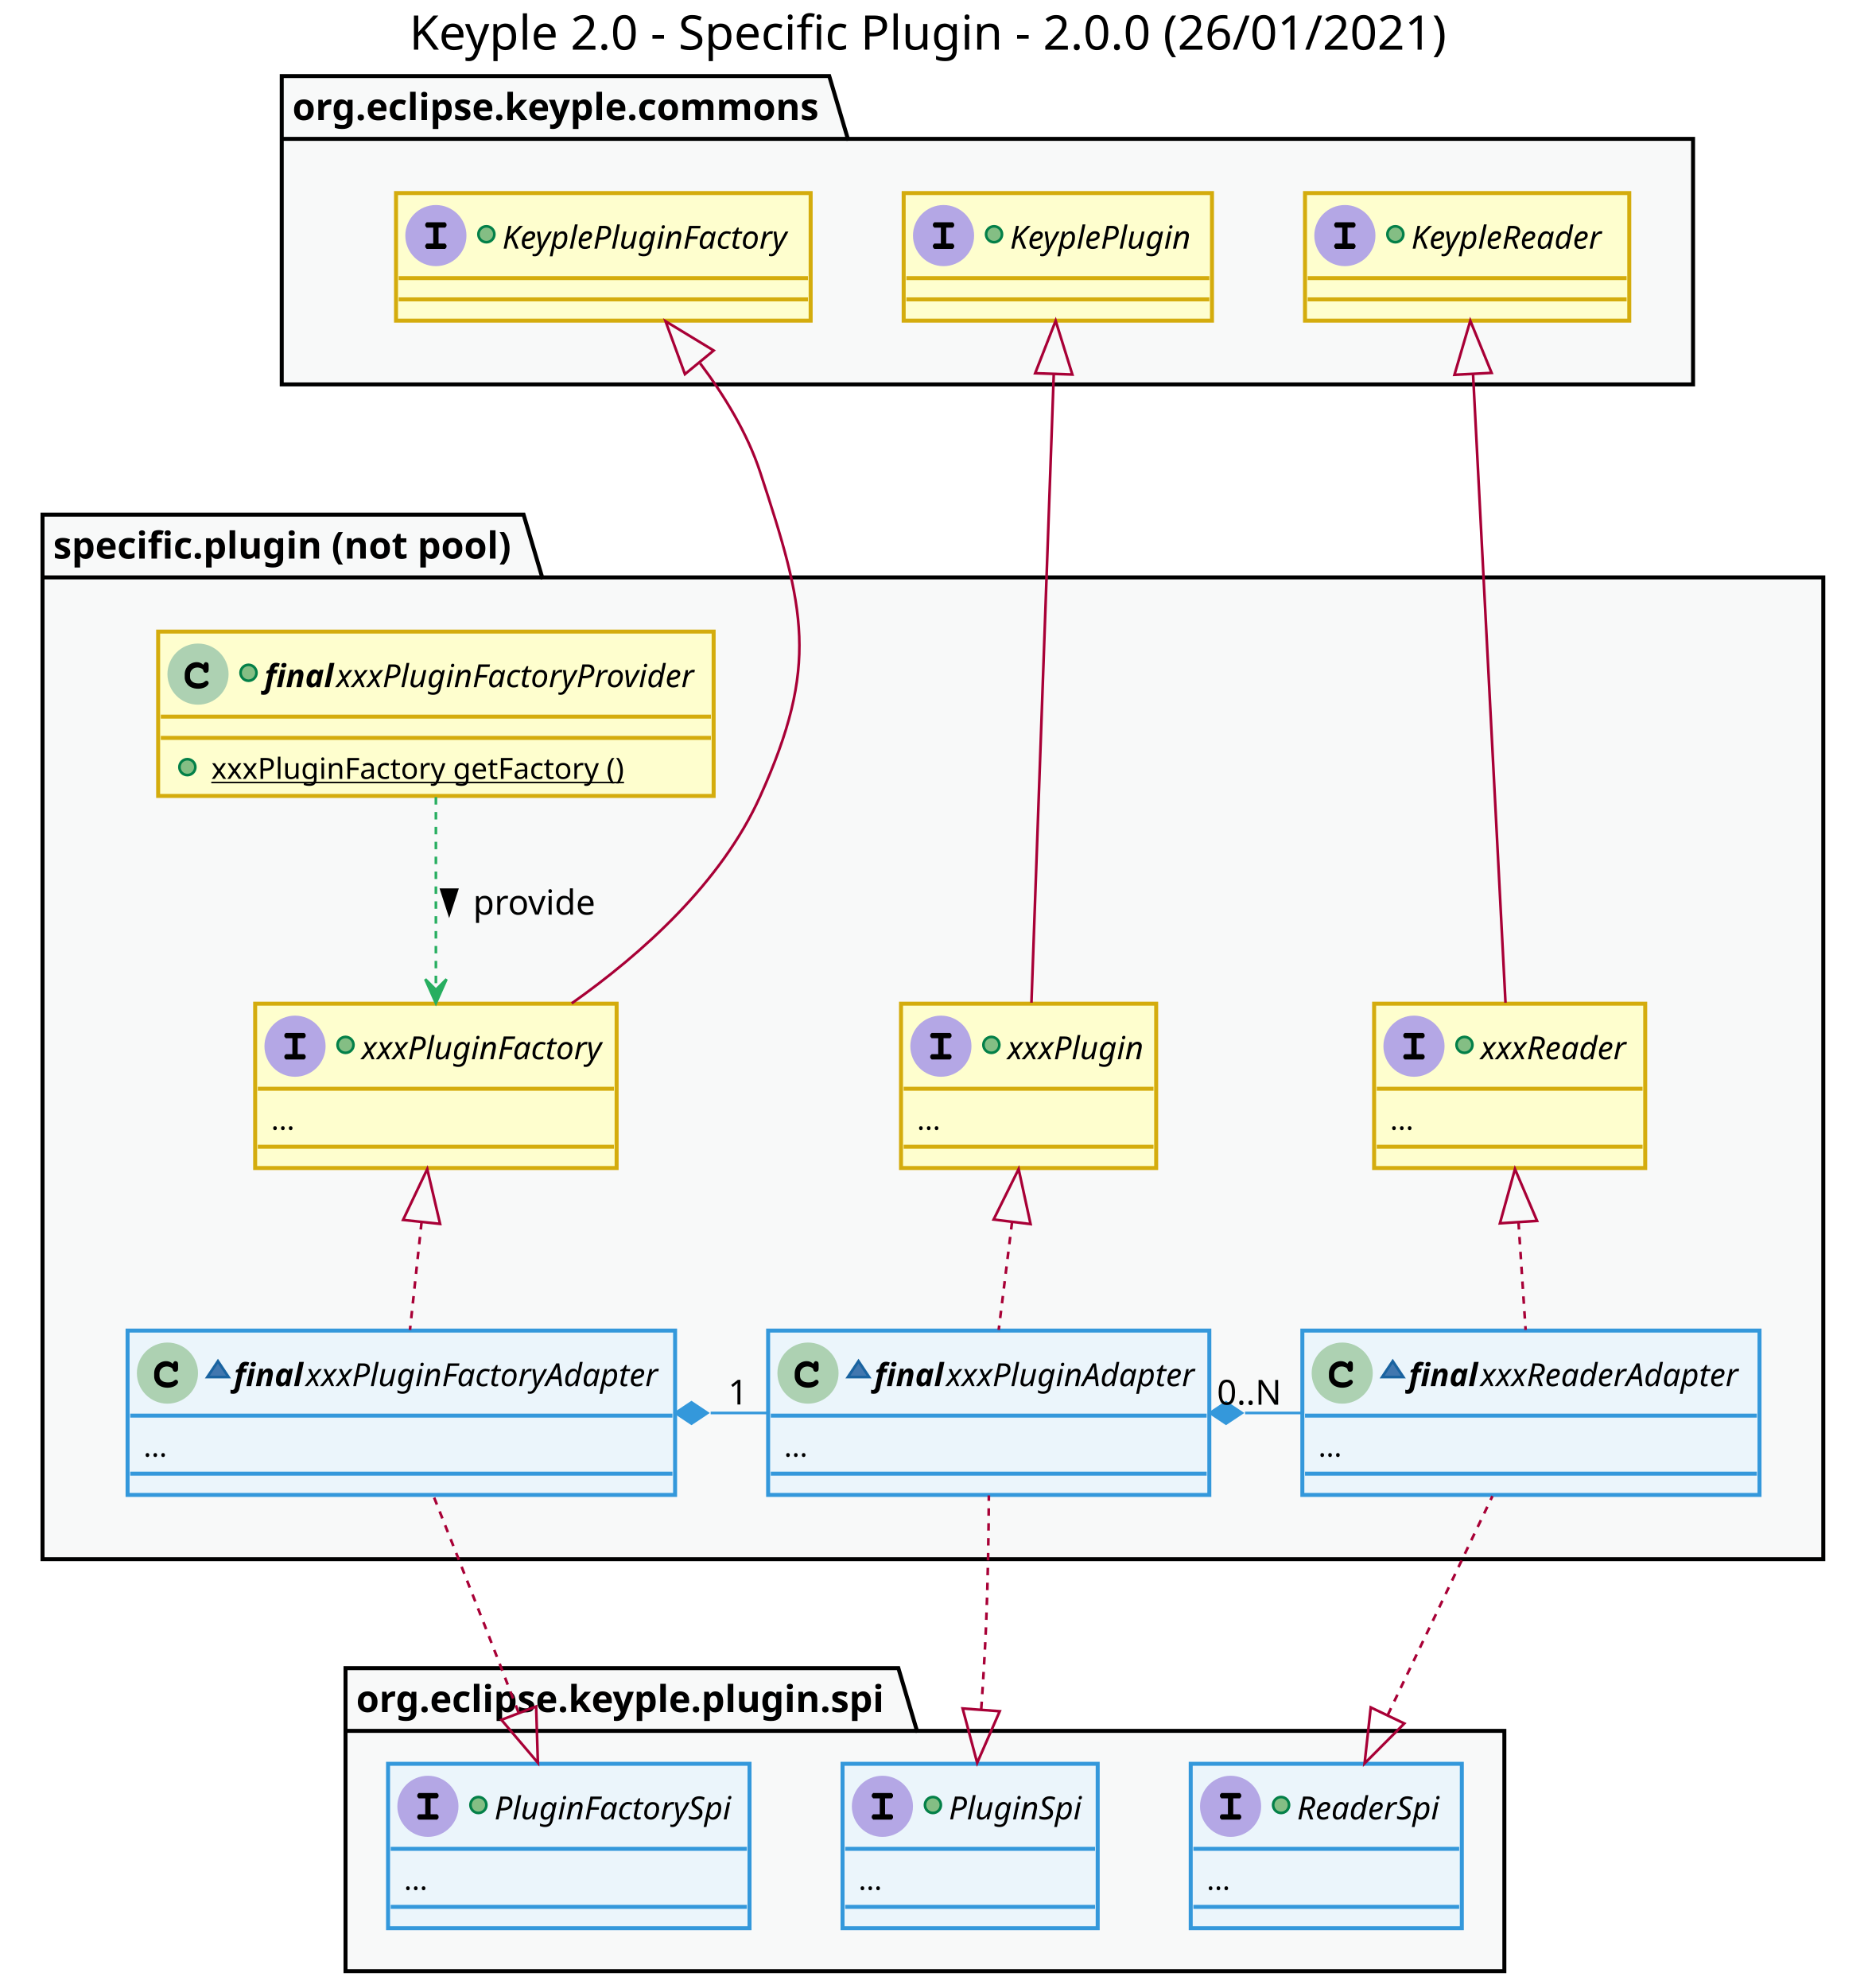
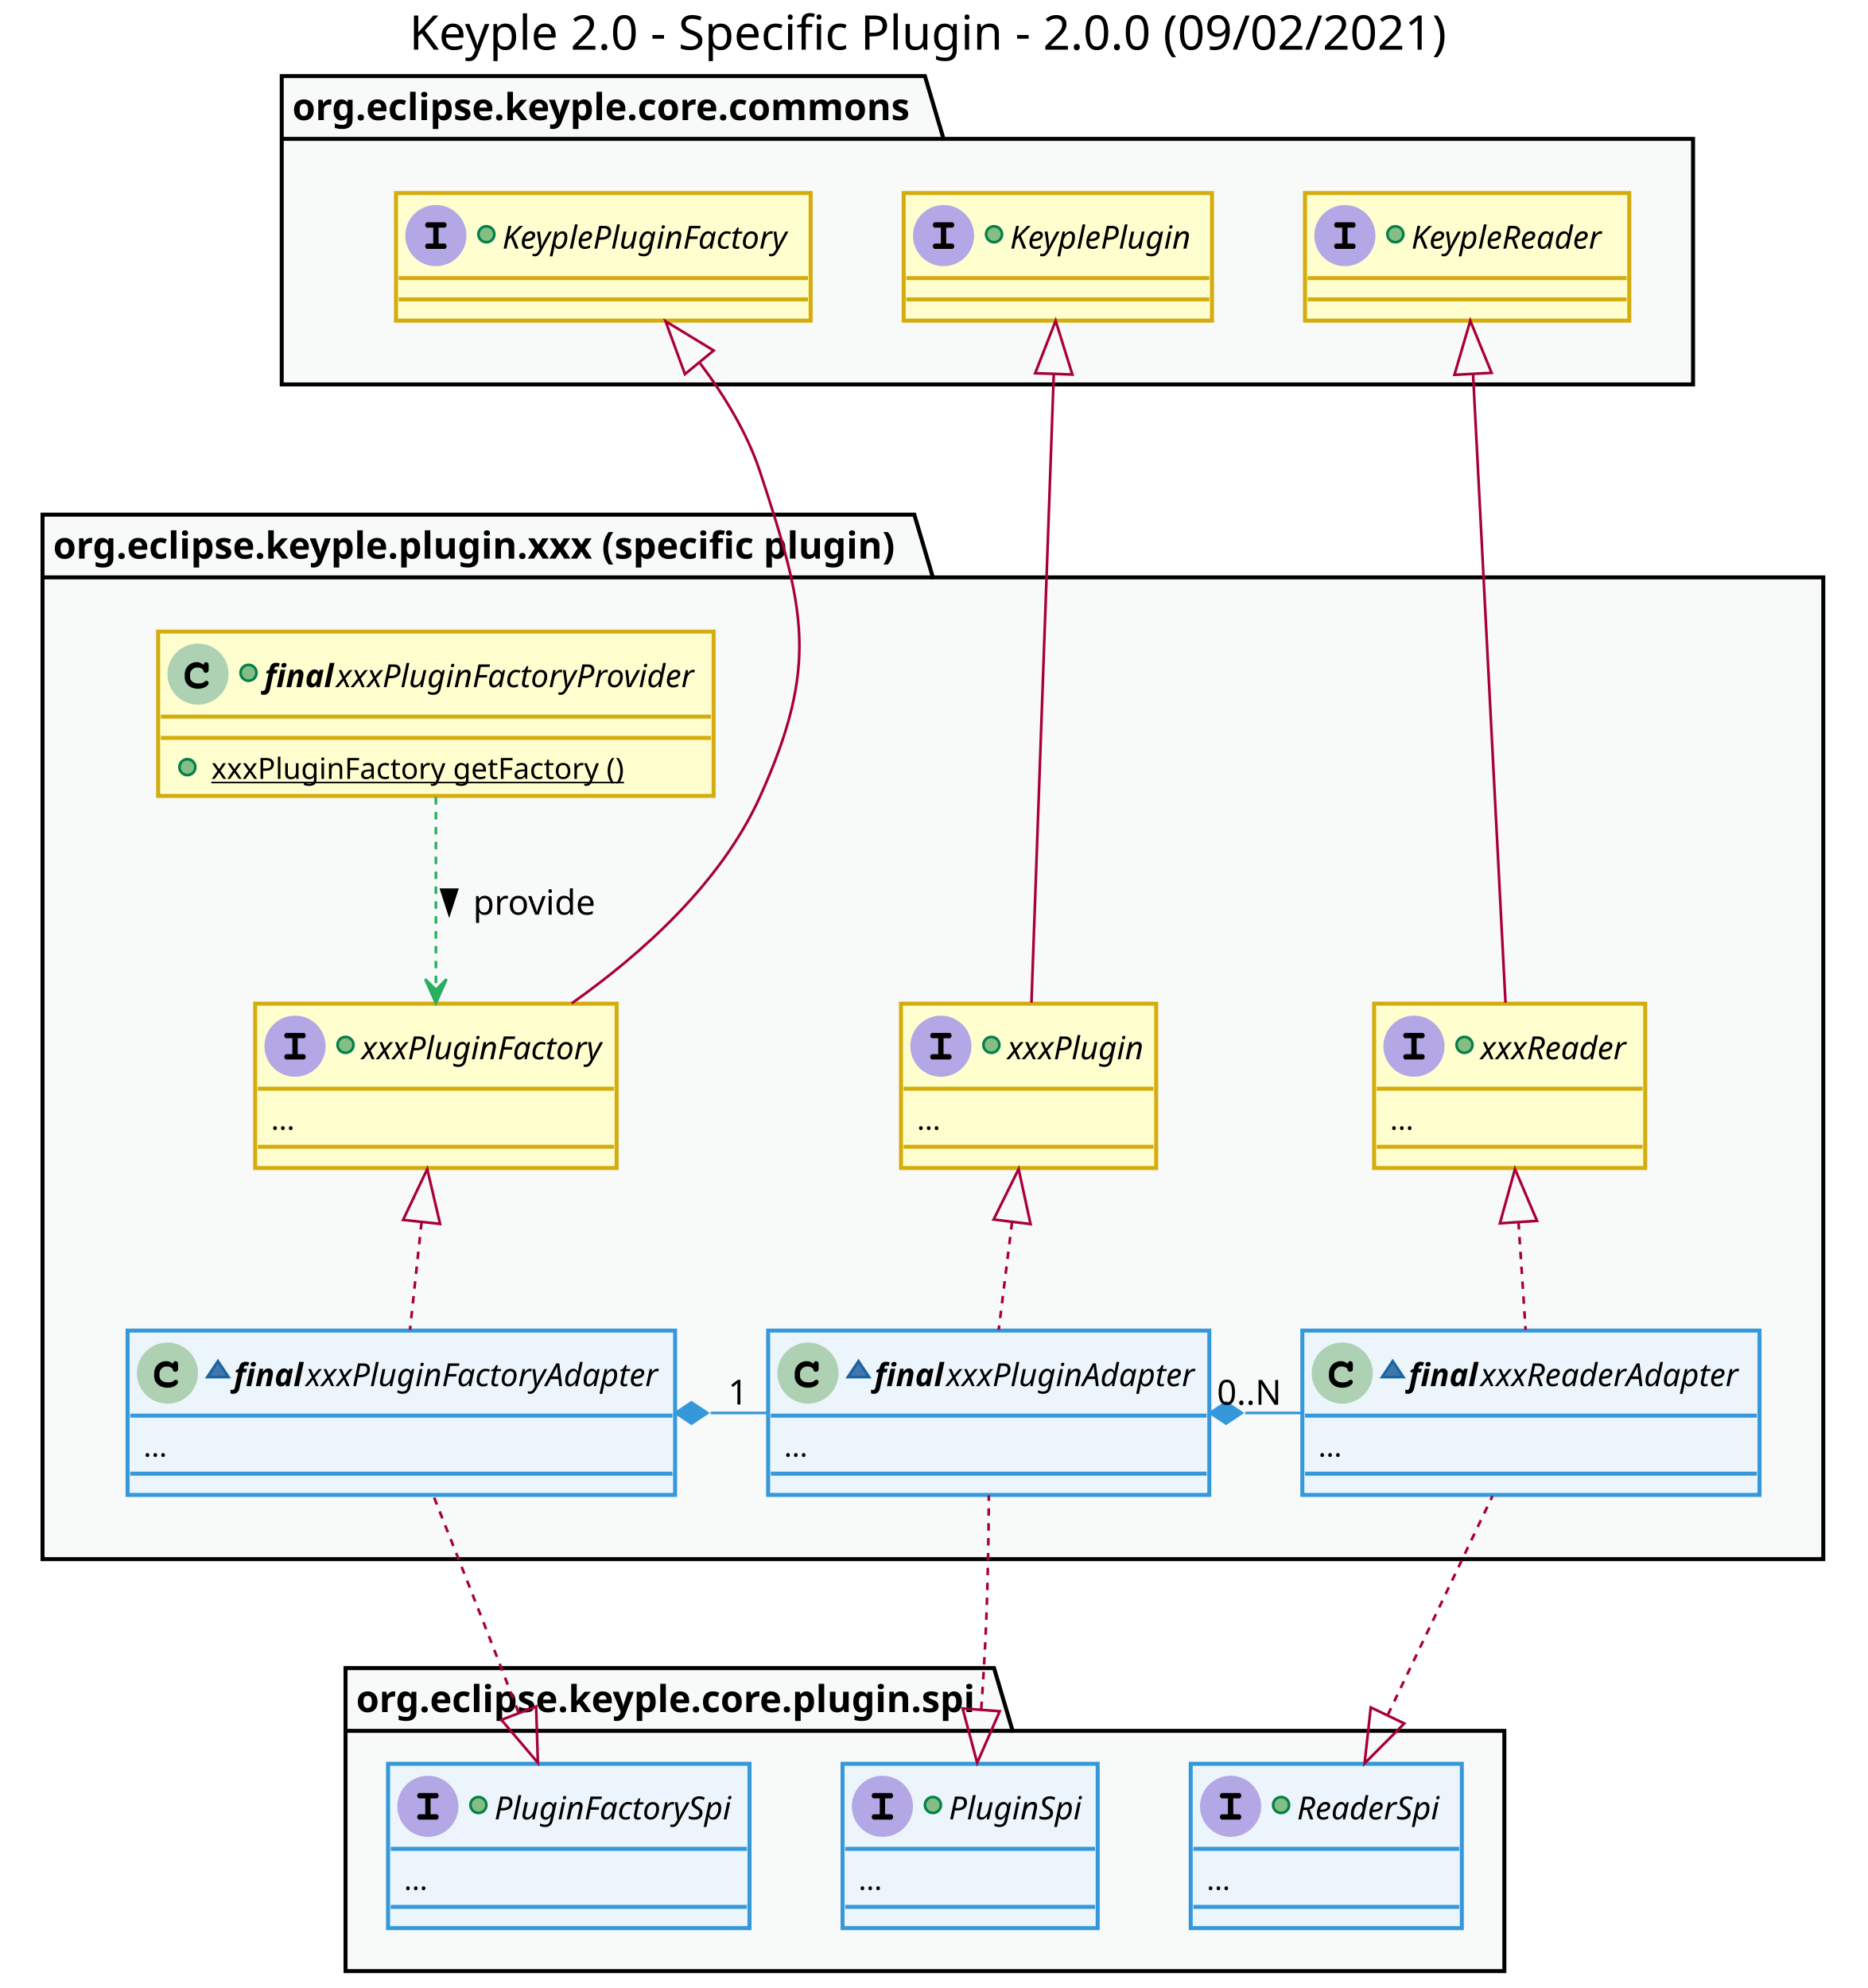
<svg xmlns="http://www.w3.org/2000/svg" contentScriptType="application/ecmascript" contentStyleType="text/css" height="1870px" preserveAspectRatio="none" style="width:1757px;height:1870px;" version="1.1" viewBox="0 0 1757 1870" width="1757.5px" zoomAndPan="magnify">
  <defs />
  <g>
-     <text fill="#000000" font-family="sans-serif" font-size="45" lengthAdjust="spacing" textLength="955" x="385" y="46.714">Keyple 2.0 - Specific Plugin - 2.0.0 (26/01/2021)</text>
-     <polygon fill="#F8F9F9" points="265,71.602,780,71.602,797.5,130.625,1592.5,130.625,1592.5,361.602,265,361.602,265,71.602" style="stroke:#000000;stroke-width:3.75;" />
-     <line style="stroke:#000000;stroke-width:3.75;" x1="265" x2="797.5" y1="130.625" y2="130.625" />
-     <text fill="#000000" font-family="sans-serif" font-size="35" font-weight="bold" lengthAdjust="spacing" textLength="500" x="275" y="112.935">org.eclipse.keyple.commons</text>
-     <polygon fill="#F8F9F9" points="325,1569.102,845,1569.102,862.5,1628.125,1415,1628.125,1415,1854.102,325,1854.102,325,1569.102" style="stroke:#000000;stroke-width:3.75;" />
-     <line style="stroke:#000000;stroke-width:3.75;" x1="325" x2="862.5" y1="1628.125" y2="1628.125" />
-     <text fill="#000000" font-family="sans-serif" font-size="35" font-weight="bold" lengthAdjust="spacing" textLength="505" x="335" y="1610.435">org.eclipse.keyple.plugin.spi</text>
-     <polygon fill="#F8F9F9" points="40,484.102,492.5,484.102,510,543.125,1715,543.125,1715,1466.602,40,1466.602,40,484.102" style="stroke:#000000;stroke-width:3.75;" />
-     <line style="stroke:#000000;stroke-width:3.75;" x1="40" x2="510" y1="543.125" y2="543.125" />
-     <text fill="#000000" font-family="sans-serif" font-size="35" font-weight="bold" lengthAdjust="spacing" textLength="437.5" x="50" y="525.435">specific.plugin (not pool)</text>
+     <text fill="#000000" font-family="sans-serif" font-size="45" lengthAdjust="spacing" textLength="955" x="385" y="46.714">Keyple 2.0 - Specific Plugin - 2.0.0 (09/02/2021)</text>
+     <polygon fill="#F8F9F9" points="265,71.602,870,71.602,887.5,130.625,1592.5,130.625,1592.5,361.602,265,361.602,265,71.602" style="stroke:#000000;stroke-width:3.75;" />
+     <line style="stroke:#000000;stroke-width:3.75;" x1="265" x2="887.5" y1="130.625" y2="130.625" />
+     <text fill="#000000" font-family="sans-serif" font-size="35" font-weight="bold" lengthAdjust="spacing" textLength="590" x="275" y="112.935">org.eclipse.keyple.core.commons</text>
+     <polygon fill="#F8F9F9" points="325,1569.102,935,1569.102,952.5,1628.125,1415,1628.125,1415,1854.102,325,1854.102,325,1569.102" style="stroke:#000000;stroke-width:3.75;" />
+     <line style="stroke:#000000;stroke-width:3.75;" x1="325" x2="952.5" y1="1628.125" y2="1628.125" />
+     <text fill="#000000" font-family="sans-serif" font-size="35" font-weight="bold" lengthAdjust="spacing" textLength="595" x="335" y="1610.435">org.eclipse.keyple.core.plugin.spi</text>
+     <polygon fill="#F8F9F9" points="40,484.102,860,484.102,877.5,543.125,1715,543.125,1715,1466.602,40,1466.602,40,484.102" style="stroke:#000000;stroke-width:3.75;" />
+     <line style="stroke:#000000;stroke-width:3.75;" x1="40" x2="877.5" y1="543.125" y2="543.125" />
+     <text fill="#000000" font-family="sans-serif" font-size="35" font-weight="bold" lengthAdjust="spacing" textLength="805" x="50" y="525.435">org.eclipse.keyple.plugin.xxx (specific plugin)</text>
    <rect codeLine="48" fill="#FEFECE" height="120" id="KeyplePluginFactory" style="stroke:#D4AC0D;stroke-width:3.75;" width="390" x="372.5" y="181.602" />
    <ellipse cx="410" cy="221.602" fill="#B4A7E5" rx="27.5" ry="27.5" style="stroke:#B4A7E5;stroke-width:2.5;" />
    <path d="M412.5,214.102 L412.5,229.102 L417.5,229.102 L418.711,229.102 L420,230.664 L420,231.602 L420,232.539 L418.711,234.102 L417.5,234.102 L402.5,234.102 L401.289,234.102 L400,232.539 L400,231.602 L400,230.664 L401.289,229.102 L402.5,229.102 L407.5,229.102 L407.5,214.102 L402.5,214.102 L401.289,214.102 L400,212.539 L400,211.602 L400,210.664 L401.289,209.102 L402.5,209.102 L417.5,209.102 L418.711,209.102 L420,210.664 L420,211.602 L420,212.539 L418.711,214.102 L417.5,214.102 L412.5,214.102 Z " fill="#000000" />
    <ellipse cx="457.5" cy="220.352" fill="#84BE84" rx="7.5" ry="7.5" style="stroke:#038048;stroke-width:2.5;" />
    <text fill="#000000" font-family="sans-serif" font-size="30" font-style="italic" lengthAdjust="spacing" textLength="282.5" x="472.5" y="233.877">KeyplePluginFactory</text>
    <line style="stroke:#D4AC0D;stroke-width:3.75;" x1="375" x2="760" y1="261.602" y2="261.602" />
    <line style="stroke:#D4AC0D;stroke-width:3.75;" x1="375" x2="760" y1="281.602" y2="281.602" />
    <rect codeLine="50" fill="#FEFECE" height="120" id="KeyplePlugin" style="stroke:#D4AC0D;stroke-width:3.75;" width="290" x="850" y="181.602" />
    <ellipse cx="887.5" cy="221.602" fill="#B4A7E5" rx="27.5" ry="27.5" style="stroke:#B4A7E5;stroke-width:2.5;" />
    <path d="M890,214.102 L890,229.102 L895,229.102 L896.211,229.102 L897.5,230.664 L897.5,231.602 L897.5,232.539 L896.211,234.102 L895,234.102 L880,234.102 L878.789,234.102 L877.5,232.539 L877.5,231.602 L877.5,230.664 L878.789,229.102 L880,229.102 L885,229.102 L885,214.102 L880,214.102 L878.789,214.102 L877.5,212.539 L877.5,211.602 L877.5,210.664 L878.789,209.102 L880,209.102 L895,209.102 L896.211,209.102 L897.5,210.664 L897.5,211.602 L897.5,212.539 L896.211,214.102 L895,214.102 L890,214.102 Z " fill="#000000" />
    <ellipse cx="935" cy="220.352" fill="#84BE84" rx="7.5" ry="7.5" style="stroke:#038048;stroke-width:2.5;" />
    <text fill="#000000" font-family="sans-serif" font-size="30" font-style="italic" lengthAdjust="spacing" textLength="182.5" x="950" y="233.877">KeyplePlugin</text>
    <line style="stroke:#D4AC0D;stroke-width:3.75;" x1="852.5" x2="1137.5" y1="261.602" y2="261.602" />
    <line style="stroke:#D4AC0D;stroke-width:3.75;" x1="852.5" x2="1137.5" y1="281.602" y2="281.602" />
    <rect codeLine="52" fill="#FEFECE" height="120" id="KeypleReader" style="stroke:#D4AC0D;stroke-width:3.75;" width="305" x="1227.5" y="181.602" />
    <ellipse cx="1265" cy="221.602" fill="#B4A7E5" rx="27.5" ry="27.5" style="stroke:#B4A7E5;stroke-width:2.5;" />
    <path d="M1267.5,214.102 L1267.5,229.102 L1272.5,229.102 L1273.711,229.102 L1275,230.664 L1275,231.602 L1275,232.539 L1273.711,234.102 L1272.5,234.102 L1257.5,234.102 L1256.289,234.102 L1255,232.539 L1255,231.602 L1255,230.664 L1256.289,229.102 L1257.5,229.102 L1262.5,229.102 L1262.5,214.102 L1257.5,214.102 L1256.289,214.102 L1255,212.539 L1255,211.602 L1255,210.664 L1256.289,209.102 L1257.5,209.102 L1272.5,209.102 L1273.711,209.102 L1275,210.664 L1275,211.602 L1275,212.539 L1273.711,214.102 L1272.5,214.102 L1267.5,214.102 Z " fill="#000000" />
    <ellipse cx="1312.5" cy="220.352" fill="#84BE84" rx="7.5" ry="7.5" style="stroke:#038048;stroke-width:2.5;" />
    <text fill="#000000" font-family="sans-serif" font-size="30" font-style="italic" lengthAdjust="spacing" textLength="197.5" x="1327.5" y="233.877">KeypleReader</text>
    <line style="stroke:#D4AC0D;stroke-width:3.75;" x1="1230" x2="1530" y1="261.602" y2="261.602" />
    <line style="stroke:#D4AC0D;stroke-width:3.75;" x1="1230" x2="1530" y1="281.602" y2="281.602" />
    <rect codeLine="115" fill="#EBF5FB" height="154.59" id="ReaderSpi" style="stroke:#3498DB;stroke-width:3.75;" width="255" x="1120" y="1659.102" />
    <ellipse cx="1157.5" cy="1699.102" fill="#B4A7E5" rx="27.5" ry="27.5" style="stroke:#B4A7E5;stroke-width:2.5;" />
    <path d="M1160,1691.602 L1160,1706.602 L1165,1706.602 L1166.211,1706.602 L1167.5,1708.164 L1167.5,1709.102 L1167.5,1710.039 L1166.211,1711.602 L1165,1711.602 L1150,1711.602 L1148.789,1711.602 L1147.5,1710.039 L1147.5,1709.102 L1147.5,1708.164 L1148.789,1706.602 L1150,1706.602 L1155,1706.602 L1155,1691.602 L1150,1691.602 L1148.789,1691.602 L1147.5,1690.039 L1147.5,1689.102 L1147.5,1688.164 L1148.789,1686.602 L1150,1686.602 L1165,1686.602 L1166.211,1686.602 L1167.5,1688.164 L1167.5,1689.102 L1167.5,1690.039 L1166.211,1691.602 L1165,1691.602 L1160,1691.602 Z " fill="#000000" />
    <ellipse cx="1205" cy="1697.852" fill="#84BE84" rx="7.5" ry="7.5" style="stroke:#038048;stroke-width:2.5;" />
    <text fill="#000000" font-family="sans-serif" font-size="30" font-style="italic" lengthAdjust="spacing" textLength="147.5" x="1220" y="1711.377">ReaderSpi</text>
    <line style="stroke:#3498DB;stroke-width:3.75;" x1="1122.5" x2="1372.5" y1="1739.102" y2="1739.102" />
    <text fill="#000000" font-family="sans-serif" font-size="27.5" lengthAdjust="spacing" textLength="22.5" x="1135" y="1777.649">...</text>
    <line style="stroke:#3498DB;stroke-width:3.75;" x1="1122.5" x2="1372.5" y1="1793.691" y2="1793.691" />
    <rect codeLine="116" fill="#EBF5FB" height="154.59" id="PluginSpi" style="stroke:#3498DB;stroke-width:3.75;" width="240" x="792.5" y="1659.102" />
    <ellipse cx="830" cy="1699.102" fill="#B4A7E5" rx="27.5" ry="27.5" style="stroke:#B4A7E5;stroke-width:2.5;" />
    <path d="M832.5,1691.602 L832.5,1706.602 L837.5,1706.602 L838.711,1706.602 L840,1708.164 L840,1709.102 L840,1710.039 L838.711,1711.602 L837.5,1711.602 L822.5,1711.602 L821.289,1711.602 L820,1710.039 L820,1709.102 L820,1708.164 L821.289,1706.602 L822.5,1706.602 L827.5,1706.602 L827.5,1691.602 L822.5,1691.602 L821.289,1691.602 L820,1690.039 L820,1689.102 L820,1688.164 L821.289,1686.602 L822.5,1686.602 L837.5,1686.602 L838.711,1686.602 L840,1688.164 L840,1689.102 L840,1690.039 L838.711,1691.602 L837.5,1691.602 L832.5,1691.602 Z " fill="#000000" />
    <ellipse cx="877.5" cy="1697.852" fill="#84BE84" rx="7.5" ry="7.5" style="stroke:#038048;stroke-width:2.5;" />
    <text fill="#000000" font-family="sans-serif" font-size="30" font-style="italic" lengthAdjust="spacing" textLength="132.5" x="892.5" y="1711.377">PluginSpi</text>
    <line style="stroke:#3498DB;stroke-width:3.75;" x1="795" x2="1030" y1="1739.102" y2="1739.102" />
    <text fill="#000000" font-family="sans-serif" font-size="27.5" lengthAdjust="spacing" textLength="22.5" x="807.5" y="1777.649">...</text>
    <line style="stroke:#3498DB;stroke-width:3.75;" x1="795" x2="1030" y1="1793.691" y2="1793.691" />
    <rect codeLine="117" fill="#EBF5FB" height="154.59" id="PluginFactorySpi" style="stroke:#3498DB;stroke-width:3.75;" width="340" x="365" y="1659.102" />
    <ellipse cx="402.5" cy="1699.102" fill="#B4A7E5" rx="27.5" ry="27.5" style="stroke:#B4A7E5;stroke-width:2.5;" />
    <path d="M405,1691.602 L405,1706.602 L410,1706.602 L411.211,1706.602 L412.5,1708.164 L412.5,1709.102 L412.5,1710.039 L411.211,1711.602 L410,1711.602 L395,1711.602 L393.789,1711.602 L392.5,1710.039 L392.5,1709.102 L392.5,1708.164 L393.789,1706.602 L395,1706.602 L400,1706.602 L400,1691.602 L395,1691.602 L393.789,1691.602 L392.5,1690.039 L392.5,1689.102 L392.5,1688.164 L393.789,1686.602 L395,1686.602 L410,1686.602 L411.211,1686.602 L412.5,1688.164 L412.5,1689.102 L412.5,1690.039 L411.211,1691.602 L410,1691.602 L405,1691.602 Z " fill="#000000" />
    <ellipse cx="450" cy="1697.852" fill="#84BE84" rx="7.5" ry="7.5" style="stroke:#038048;stroke-width:2.5;" />
    <text fill="#000000" font-family="sans-serif" font-size="30" font-style="italic" lengthAdjust="spacing" textLength="232.5" x="465" y="1711.377">PluginFactorySpi</text>
    <line style="stroke:#3498DB;stroke-width:3.75;" x1="367.5" x2="702.5" y1="1739.102" y2="1739.102" />
    <text fill="#000000" font-family="sans-serif" font-size="27.5" lengthAdjust="spacing" textLength="22.5" x="380" y="1777.649">...</text>
    <line style="stroke:#3498DB;stroke-width:3.75;" x1="367.5" x2="702.5" y1="1793.691" y2="1793.691" />
    <rect codeLine="69" fill="#FEFECE" height="154.59" id="xxxPluginFactoryProvider" style="stroke:#D4AC0D;stroke-width:3.75;" width="522.5" x="148.75" y="594.102" />
    <ellipse cx="186.25" cy="634.102" fill="#ADD1B2" rx="27.5" ry="27.5" style="stroke:#ADD1B2;stroke-width:2.5;" />
    <path d="M191.25,625.352 Q191.758,624.102 192.344,623.477 Q192.93,622.852 193.594,622.852 Q194.766,622.852 195.508,623.555 Q196.25,624.258 196.25,625.898 L196.25,629.805 Q196.25,631.445 195.547,632.148 Q194.844,632.852 193.75,632.852 Q192.773,632.852 192.148,632.422 Q191.523,631.992 191.25,630.859 Q191.133,630.078 190.703,629.648 Q189.922,628.828 188.516,628.359 Q187.109,627.852 185.703,627.852 Q183.945,627.852 182.461,628.555 Q181.016,629.258 179.883,630.82 Q178.75,632.383 178.75,634.531 L178.75,636.836 Q178.75,639.414 180.859,641.133 Q182.969,642.852 186.719,642.852 Q188.945,642.852 190.508,642.344 Q191.406,642.07 192.422,641.172 Q193.086,640.664 193.438,640.508 Q193.789,640.352 194.219,640.352 Q195.039,640.352 195.625,641.016 Q196.25,641.641 196.25,642.539 Q196.25,643.398 195.391,644.414 Q194.141,645.898 192.148,646.719 Q189.531,647.852 186.328,647.852 Q182.578,647.852 179.57,646.367 Q177.148,645.195 175.43,642.656 Q173.75,640.117 173.75,637.109 L173.75,634.375 Q173.75,631.25 175.234,628.516 Q176.758,625.781 179.375,624.336 Q182.031,622.852 185,622.852 Q186.797,622.852 188.359,623.477 Q189.922,624.102 191.25,625.352 Z " fill="#000000" />
    <ellipse cx="233.75" cy="632.852" fill="#84BE84" rx="7.5" ry="7.5" style="stroke:#038048;stroke-width:2.5;" />
    <text fill="#000000" font-family="sans-serif" font-size="30" font-style="italic" font-weight="bold" lengthAdjust="spacing" textLength="60" x="248.75" y="646.377">final</text>
    <text fill="#000000" font-family="sans-serif" font-size="30" font-style="italic" lengthAdjust="spacing" textLength="347.5" x="316.25" y="646.377">xxxPluginFactoryProvider</text>
    <line style="stroke:#D4AC0D;stroke-width:3.75;" x1="151.25" x2="668.75" y1="674.102" y2="674.102" />
    <line style="stroke:#D4AC0D;stroke-width:3.75;" x1="151.25" x2="668.75" y1="694.102" y2="694.102" />
    <ellipse cx="176.25" cy="721.602" fill="#84BE84" rx="7.5" ry="7.5" style="stroke:#038048;stroke-width:2.5;" />
    <text fill="#000000" font-family="sans-serif" font-size="27.5" lengthAdjust="spacing" text-decoration="underline" textLength="372.5" x="198.75" y="732.649">xxxPluginFactory getFactory ()</text>
    <rect codeLine="72" fill="#FEFECE" height="154.59" id="xxxPluginFactory" style="stroke:#D4AC0D;stroke-width:3.75;" width="340" x="240" y="944.102" />
    <ellipse cx="277.5" cy="984.102" fill="#B4A7E5" rx="27.5" ry="27.5" style="stroke:#B4A7E5;stroke-width:2.5;" />
    <path d="M280,976.602 L280,991.602 L285,991.602 L286.211,991.602 L287.5,993.164 L287.5,994.102 L287.5,995.039 L286.211,996.602 L285,996.602 L270,996.602 L268.789,996.602 L267.5,995.039 L267.5,994.102 L267.5,993.164 L268.789,991.602 L270,991.602 L275,991.602 L275,976.602 L270,976.602 L268.789,976.602 L267.5,975.039 L267.5,974.102 L267.5,973.164 L268.789,971.602 L270,971.602 L285,971.602 L286.211,971.602 L287.5,973.164 L287.5,974.102 L287.5,975.039 L286.211,976.602 L285,976.602 L280,976.602 Z " fill="#000000" />
    <ellipse cx="325" cy="982.852" fill="#84BE84" rx="7.5" ry="7.5" style="stroke:#038048;stroke-width:2.5;" />
    <text fill="#000000" font-family="sans-serif" font-size="30" font-style="italic" lengthAdjust="spacing" textLength="232.5" x="340" y="996.377">xxxPluginFactory</text>
    <line style="stroke:#D4AC0D;stroke-width:3.75;" x1="242.5" x2="577.5" y1="1024.102" y2="1024.102" />
    <text fill="#000000" font-family="sans-serif" font-size="27.5" lengthAdjust="spacing" textLength="22.5" x="255" y="1062.649">...</text>
    <line style="stroke:#D4AC0D;stroke-width:3.75;" x1="242.5" x2="577.5" y1="1078.691" y2="1078.691" />
    <rect codeLine="75" fill="#FEFECE" height="154.59" id="xxxPlugin" style="stroke:#D4AC0D;stroke-width:3.75;" width="240" x="847.5" y="944.102" />
    <ellipse cx="885" cy="984.102" fill="#B4A7E5" rx="27.5" ry="27.5" style="stroke:#B4A7E5;stroke-width:2.5;" />
    <path d="M887.5,976.602 L887.5,991.602 L892.5,991.602 L893.711,991.602 L895,993.164 L895,994.102 L895,995.039 L893.711,996.602 L892.5,996.602 L877.5,996.602 L876.289,996.602 L875,995.039 L875,994.102 L875,993.164 L876.289,991.602 L877.5,991.602 L882.5,991.602 L882.5,976.602 L877.5,976.602 L876.289,976.602 L875,975.039 L875,974.102 L875,973.164 L876.289,971.602 L877.5,971.602 L892.5,971.602 L893.711,971.602 L895,973.164 L895,974.102 L895,975.039 L893.711,976.602 L892.5,976.602 L887.5,976.602 Z " fill="#000000" />
    <ellipse cx="932.5" cy="982.852" fill="#84BE84" rx="7.5" ry="7.5" style="stroke:#038048;stroke-width:2.5;" />
    <text fill="#000000" font-family="sans-serif" font-size="30" font-style="italic" lengthAdjust="spacing" textLength="132.5" x="947.5" y="996.377">xxxPlugin</text>
    <line style="stroke:#D4AC0D;stroke-width:3.75;" x1="850" x2="1085" y1="1024.102" y2="1024.102" />
    <text fill="#000000" font-family="sans-serif" font-size="27.5" lengthAdjust="spacing" textLength="22.5" x="862.5" y="1062.649">...</text>
    <line style="stroke:#D4AC0D;stroke-width:3.75;" x1="850" x2="1085" y1="1078.691" y2="1078.691" />
    <rect codeLine="78" fill="#FEFECE" height="154.59" id="xxxReader" style="stroke:#D4AC0D;stroke-width:3.75;" width="255" x="1292.5" y="944.102" />
    <ellipse cx="1330" cy="984.102" fill="#B4A7E5" rx="27.5" ry="27.5" style="stroke:#B4A7E5;stroke-width:2.5;" />
    <path d="M1332.5,976.602 L1332.5,991.602 L1337.5,991.602 L1338.711,991.602 L1340,993.164 L1340,994.102 L1340,995.039 L1338.711,996.602 L1337.5,996.602 L1322.5,996.602 L1321.289,996.602 L1320,995.039 L1320,994.102 L1320,993.164 L1321.289,991.602 L1322.5,991.602 L1327.5,991.602 L1327.5,976.602 L1322.5,976.602 L1321.289,976.602 L1320,975.039 L1320,974.102 L1320,973.164 L1321.289,971.602 L1322.5,971.602 L1337.5,971.602 L1338.711,971.602 L1340,973.164 L1340,974.102 L1340,975.039 L1338.711,976.602 L1337.5,976.602 L1332.5,976.602 Z " fill="#000000" />
    <ellipse cx="1377.5" cy="982.852" fill="#84BE84" rx="7.5" ry="7.5" style="stroke:#038048;stroke-width:2.5;" />
    <text fill="#000000" font-family="sans-serif" font-size="30" font-style="italic" lengthAdjust="spacing" textLength="147.5" x="1392.5" y="996.377">xxxReader</text>
    <line style="stroke:#D4AC0D;stroke-width:3.75;" x1="1295" x2="1545" y1="1024.102" y2="1024.102" />
    <text fill="#000000" font-family="sans-serif" font-size="27.5" lengthAdjust="spacing" textLength="22.5" x="1307.5" y="1062.649">...</text>
    <line style="stroke:#D4AC0D;stroke-width:3.75;" x1="1295" x2="1545" y1="1078.691" y2="1078.691" />
    <rect codeLine="114" fill="#EBF5FB" height="154.59" id="xxxPluginFactoryAdapter" style="stroke:#3498DB;stroke-width:3.75;" width="515" x="120" y="1251.602" />
    <ellipse cx="157.5" cy="1291.602" fill="#ADD1B2" rx="27.5" ry="27.5" style="stroke:#ADD1B2;stroke-width:2.5;" />
    <path d="M162.5,1282.852 Q163.008,1281.602 163.594,1280.977 Q164.18,1280.352 164.844,1280.352 Q166.016,1280.352 166.758,1281.055 Q167.5,1281.758 167.5,1283.398 L167.5,1287.305 Q167.5,1288.945 166.797,1289.648 Q166.094,1290.352 165,1290.352 Q164.023,1290.352 163.398,1289.922 Q162.773,1289.492 162.5,1288.359 Q162.383,1287.578 161.953,1287.148 Q161.172,1286.328 159.766,1285.859 Q158.359,1285.352 156.953,1285.352 Q155.195,1285.352 153.711,1286.055 Q152.266,1286.758 151.133,1288.32 Q150,1289.883 150,1292.031 L150,1294.336 Q150,1296.914 152.109,1298.633 Q154.219,1300.352 157.969,1300.352 Q160.195,1300.352 161.758,1299.844 Q162.656,1299.57 163.672,1298.672 Q164.336,1298.164 164.688,1298.008 Q165.039,1297.852 165.469,1297.852 Q166.289,1297.852 166.875,1298.516 Q167.5,1299.141 167.5,1300.039 Q167.5,1300.898 166.641,1301.914 Q165.391,1303.398 163.398,1304.219 Q160.781,1305.352 157.578,1305.352 Q153.828,1305.352 150.82,1303.867 Q148.398,1302.695 146.68,1300.156 Q145,1297.617 145,1294.609 L145,1291.875 Q145,1288.75 146.484,1286.016 Q148.008,1283.281 150.625,1281.836 Q153.281,1280.352 156.25,1280.352 Q158.047,1280.352 159.609,1280.977 Q161.172,1281.602 162.5,1282.852 Z " fill="#000000" />
    <polygon fill="#4177AF" points="205,1280.352,195,1295.352,215,1295.352" style="stroke:#1963A0;stroke-width:2.5;" />
    <text fill="#000000" font-family="sans-serif" font-size="30" font-style="italic" font-weight="bold" lengthAdjust="spacing" textLength="60" x="220" y="1303.877">final</text>
    <text fill="#000000" font-family="sans-serif" font-size="30" font-style="italic" lengthAdjust="spacing" textLength="340" x="287.5" y="1303.877">xxxPluginFactoryAdapter</text>
    <line style="stroke:#3498DB;stroke-width:3.75;" x1="122.5" x2="632.5" y1="1331.602" y2="1331.602" />
    <text fill="#000000" font-family="sans-serif" font-size="27.5" lengthAdjust="spacing" textLength="22.5" x="135" y="1370.149">...</text>
    <line style="stroke:#3498DB;stroke-width:3.75;" x1="122.5" x2="632.5" y1="1386.191" y2="1386.191" />
    <rect codeLine="113" fill="#EBF5FB" height="154.59" id="xxxPluginAdapter" style="stroke:#3498DB;stroke-width:3.75;" width="415" x="722.5" y="1251.602" />
    <ellipse cx="760" cy="1291.602" fill="#ADD1B2" rx="27.5" ry="27.5" style="stroke:#ADD1B2;stroke-width:2.5;" />
    <path d="M765,1282.852 Q765.508,1281.602 766.094,1280.977 Q766.68,1280.352 767.344,1280.352 Q768.516,1280.352 769.258,1281.055 Q770,1281.758 770,1283.398 L770,1287.305 Q770,1288.945 769.297,1289.648 Q768.594,1290.352 767.5,1290.352 Q766.523,1290.352 765.898,1289.922 Q765.273,1289.492 765,1288.359 Q764.883,1287.578 764.453,1287.148 Q763.672,1286.328 762.266,1285.859 Q760.859,1285.352 759.453,1285.352 Q757.695,1285.352 756.211,1286.055 Q754.766,1286.758 753.633,1288.32 Q752.5,1289.883 752.5,1292.031 L752.5,1294.336 Q752.5,1296.914 754.609,1298.633 Q756.719,1300.352 760.469,1300.352 Q762.695,1300.352 764.258,1299.844 Q765.156,1299.57 766.172,1298.672 Q766.836,1298.164 767.188,1298.008 Q767.539,1297.852 767.969,1297.852 Q768.789,1297.852 769.375,1298.516 Q770,1299.141 770,1300.039 Q770,1300.898 769.141,1301.914 Q767.891,1303.398 765.898,1304.219 Q763.281,1305.352 760.078,1305.352 Q756.328,1305.352 753.32,1303.867 Q750.898,1302.695 749.18,1300.156 Q747.5,1297.617 747.5,1294.609 L747.5,1291.875 Q747.5,1288.75 748.984,1286.016 Q750.508,1283.281 753.125,1281.836 Q755.781,1280.352 758.75,1280.352 Q760.547,1280.352 762.109,1280.977 Q763.672,1281.602 765,1282.852 Z " fill="#000000" />
    <polygon fill="#4177AF" points="807.5,1280.352,797.5,1295.352,817.5,1295.352" style="stroke:#1963A0;stroke-width:2.5;" />
    <text fill="#000000" font-family="sans-serif" font-size="30" font-style="italic" font-weight="bold" lengthAdjust="spacing" textLength="60" x="822.5" y="1303.877">final</text>
    <text fill="#000000" font-family="sans-serif" font-size="30" font-style="italic" lengthAdjust="spacing" textLength="240" x="890" y="1303.877">xxxPluginAdapter</text>
    <line style="stroke:#3498DB;stroke-width:3.75;" x1="725" x2="1135" y1="1331.602" y2="1331.602" />
    <text fill="#000000" font-family="sans-serif" font-size="27.5" lengthAdjust="spacing" textLength="22.5" x="737.5" y="1370.149">...</text>
    <line style="stroke:#3498DB;stroke-width:3.75;" x1="725" x2="1135" y1="1386.191" y2="1386.191" />
    <rect codeLine="112" fill="#EBF5FB" height="154.59" id="xxxReaderAdapter" style="stroke:#3498DB;stroke-width:3.75;" width="430" x="1225" y="1251.602" />
    <ellipse cx="1262.5" cy="1291.602" fill="#ADD1B2" rx="27.5" ry="27.5" style="stroke:#ADD1B2;stroke-width:2.5;" />
    <path d="M1267.5,1282.852 Q1268.008,1281.602 1268.594,1280.977 Q1269.18,1280.352 1269.844,1280.352 Q1271.016,1280.352 1271.758,1281.055 Q1272.5,1281.758 1272.5,1283.398 L1272.5,1287.305 Q1272.5,1288.945 1271.797,1289.648 Q1271.094,1290.352 1270,1290.352 Q1269.023,1290.352 1268.398,1289.922 Q1267.773,1289.492 1267.5,1288.359 Q1267.383,1287.578 1266.953,1287.148 Q1266.172,1286.328 1264.766,1285.859 Q1263.359,1285.352 1261.953,1285.352 Q1260.195,1285.352 1258.711,1286.055 Q1257.266,1286.758 1256.133,1288.32 Q1255,1289.883 1255,1292.031 L1255,1294.336 Q1255,1296.914 1257.109,1298.633 Q1259.219,1300.352 1262.969,1300.352 Q1265.195,1300.352 1266.758,1299.844 Q1267.656,1299.57 1268.672,1298.672 Q1269.336,1298.164 1269.688,1298.008 Q1270.039,1297.852 1270.469,1297.852 Q1271.289,1297.852 1271.875,1298.516 Q1272.5,1299.141 1272.5,1300.039 Q1272.5,1300.898 1271.641,1301.914 Q1270.391,1303.398 1268.398,1304.219 Q1265.781,1305.352 1262.578,1305.352 Q1258.828,1305.352 1255.82,1303.867 Q1253.398,1302.695 1251.68,1300.156 Q1250,1297.617 1250,1294.609 L1250,1291.875 Q1250,1288.75 1251.484,1286.016 Q1253.008,1283.281 1255.625,1281.836 Q1258.281,1280.352 1261.25,1280.352 Q1263.047,1280.352 1264.609,1280.977 Q1266.172,1281.602 1267.5,1282.852 Z " fill="#000000" />
    <polygon fill="#4177AF" points="1310,1280.352,1300,1295.352,1320,1295.352" style="stroke:#1963A0;stroke-width:2.5;" />
    <text fill="#000000" font-family="sans-serif" font-size="30" font-style="italic" font-weight="bold" lengthAdjust="spacing" textLength="60" x="1325" y="1303.877">final</text>
    <text fill="#000000" font-family="sans-serif" font-size="30" font-style="italic" lengthAdjust="spacing" textLength="255" x="1392.5" y="1303.877">xxxReaderAdapter</text>
    <line style="stroke:#3498DB;stroke-width:3.75;" x1="1227.5" x2="1652.5" y1="1331.602" y2="1331.602" />
    <text fill="#000000" font-family="sans-serif" font-size="27.5" lengthAdjust="spacing" textLength="22.5" x="1240" y="1370.149">...</text>
    <line style="stroke:#3498DB;stroke-width:3.75;" x1="1227.5" x2="1652.5" y1="1386.191" y2="1386.191" />
    <path d="M658.567,341.784 C681.503,372.307 703,407.609 715,444.102 C757.347,572.872 770.658,625.499 715,749.102 C678.415,830.349 603.957,897.027 537.77,943.794 " fill="none" id="KeyplePluginFactory-backto-xxxPluginFactory" style="stroke:#A80036;stroke-width:2.5;" />
    <polygon fill="none" points="644.253,351.927,626.028,302.184,671.293,329.704,644.253,351.927" style="stroke:#A80036;stroke-width:2.5;" />
    <path d="M991.175,351.907 C985.53,511.017 975.105,804.789 970.192,943.199 " fill="none" id="KeyplePlugin-backto-xxxPlugin" style="stroke:#A80036;stroke-width:2.5;" />
    <polygon fill="none" points="973.692,351.067,992.955,301.719,1008.67,352.309,973.692,351.067" style="stroke:#A80036;stroke-width:2.5;" />
    <path d="M1385.565,351.907 C1393.775,511.017 1408.938,804.789 1416.082,943.199 " fill="none" id="KeypleReader-backto-xxxReader" style="stroke:#A80036;stroke-width:2.5;" />
    <polygon fill="none" points="1368.075,352.554,1382.975,301.719,1403.027,350.752,1368.075,352.554" style="stroke:#A80036;stroke-width:2.5;" />
    <path d="M396.522,1149.552 C392.822,1183.992 388.923,1220.274 385.627,1250.964 " fill="none" id="xxxPluginFactory-backto-xxxPluginFactoryAdapter" style="stroke:#A80036;stroke-width:2.5;stroke-dasharray:7.0,7.0;" />
    <polygon fill="none" points="379.142,1147.499,401.882,1099.654,413.94,1151.239,379.142,1147.499" style="stroke:#A80036;stroke-width:2.5;" />
    <path d="M487.673,1610.719 C476.98,1583.024 465.645,1553.792 455,1526.602 C439.595,1487.252 422.238,1443.524 407.863,1407.467 " fill="none" id="PluginFactorySpi-backto-xxxPluginFactoryAdapter" style="stroke:#A80036;stroke-width:2.5;stroke-dasharray:7.0,7.0;" />
    <polygon fill="none" points="504.295,1605.194,505.93,1658.142,471.632,1617.769,504.295,1605.194" style="stroke:#A80036;stroke-width:2.5;" />
    <path d="M951.947,1149.552 C947.68,1183.992 943.18,1220.274 939.378,1250.964 " fill="none" id="xxxPlugin-backto-xxxPluginAdapter" style="stroke:#A80036;stroke-width:2.5;stroke-dasharray:7.0,7.0;" />
    <polygon fill="none" points="934.615,1147.122,958.135,1099.654,969.35,1151.429,934.615,1147.122" style="stroke:#A80036;stroke-width:2.5;" />
    <path d="M922.96,1607.592 C924.765,1581.647 926.41,1554.504 927.5,1529.102 C929.232,1488.677 929.9,1443.557 930.115,1406.659 " fill="none" id="PluginSpi-backto-xxxPluginAdapter" style="stroke:#A80036;stroke-width:2.5;stroke-dasharray:7.0,7.0;" />
    <polygon fill="none" points="940.352,1609.682,919.15,1658.228,905.45,1607.057,940.352,1609.682" style="stroke:#A80036;stroke-width:2.5;" />
    <path d="M1428.295,1149.552 C1430.572,1183.992 1432.97,1220.274 1435,1250.964 " fill="none" id="xxxReader-backto-xxxReaderAdapter" style="stroke:#A80036;stroke-width:2.5;stroke-dasharray:7.0,7.0;" />
    <polygon fill="none" points="1410.832,1150.702,1424.995,1099.654,1445.755,1148.392,1410.832,1150.702" style="stroke:#A80036;stroke-width:2.5;" />
    <path d="M1305.382,1613.074 C1337.362,1546.209 1376.098,1465.214 1403.793,1407.309 " fill="none" id="ReaderSpi-backto-xxxReaderAdapter" style="stroke:#A80036;stroke-width:2.5;stroke-dasharray:7.0,7.0;" />
    <polygon fill="none" points="1320.905,1621.177,1283.545,1658.734,1289.33,1606.077,1320.905,1621.177" style="stroke:#A80036;stroke-width:2.5;" />
    <path codeLine="95" d="M410,749.814 C410,803.067 410,874.514 410,930.434 " fill="none" id="xxxPluginFactoryProvider-to-xxxPluginFactory" style="stroke:#27AE60;stroke-width:2.5;stroke-dasharray:7.0,7.0;" />
    <polygon fill="#27AE60" points="410,943.567,420,921.067,410,931.067,400,921.067,410,943.567" style="stroke:#27AE60;stroke-width:2.5;" />
    <polygon fill="#000000" points="422.5,859.541,429.847,836.928,415.153,836.928,422.5,859.541" style="stroke:#000000;stroke-width:2.5;" />
    <text fill="#000000" font-family="sans-serif" font-size="32.5" lengthAdjust="spacing" textLength="100" x="445" y="860.339">provide</text>
    <path codeLine="96" d="M668.445,1329.102 C686.2,1329.102 703.957,1329.102 721.712,1329.102 " fill="none" id="xxxPluginFactoryAdapter-backto-xxxPluginAdapter" style="stroke:#3498DB;stroke-width:2.5;" />
    <polygon fill="#3498DB" points="635.405,1329.102,650.405,1339.102,665.405,1329.102,650.405,1319.102,635.405,1329.102" style="stroke:#3498DB;stroke-width:2.5;" />
    <text fill="#000000" font-family="sans-serif" font-size="32.5" lengthAdjust="spacing" textLength="17.5" x="684.883" y="1321.116">1</text>
    <path codeLine="97" d="M1171.13,1329.102 C1188.838,1329.102 1206.543,1329.102 1224.247,1329.102 " fill="none" id="xxxPluginAdapter-backto-xxxReaderAdapter" style="stroke:#3498DB;stroke-width:2.5;" />
    <polygon fill="#3498DB" points="1138.182,1329.102,1153.182,1339.102,1168.182,1329.102,1153.182,1319.102,1138.182,1329.102" style="stroke:#3498DB;stroke-width:2.5;" />
    <text fill="#000000" font-family="sans-serif" font-size="32.5" lengthAdjust="spacing" textLength="60" x="1144.664" y="1321.297">0..N</text>
  </g>
</svg>
